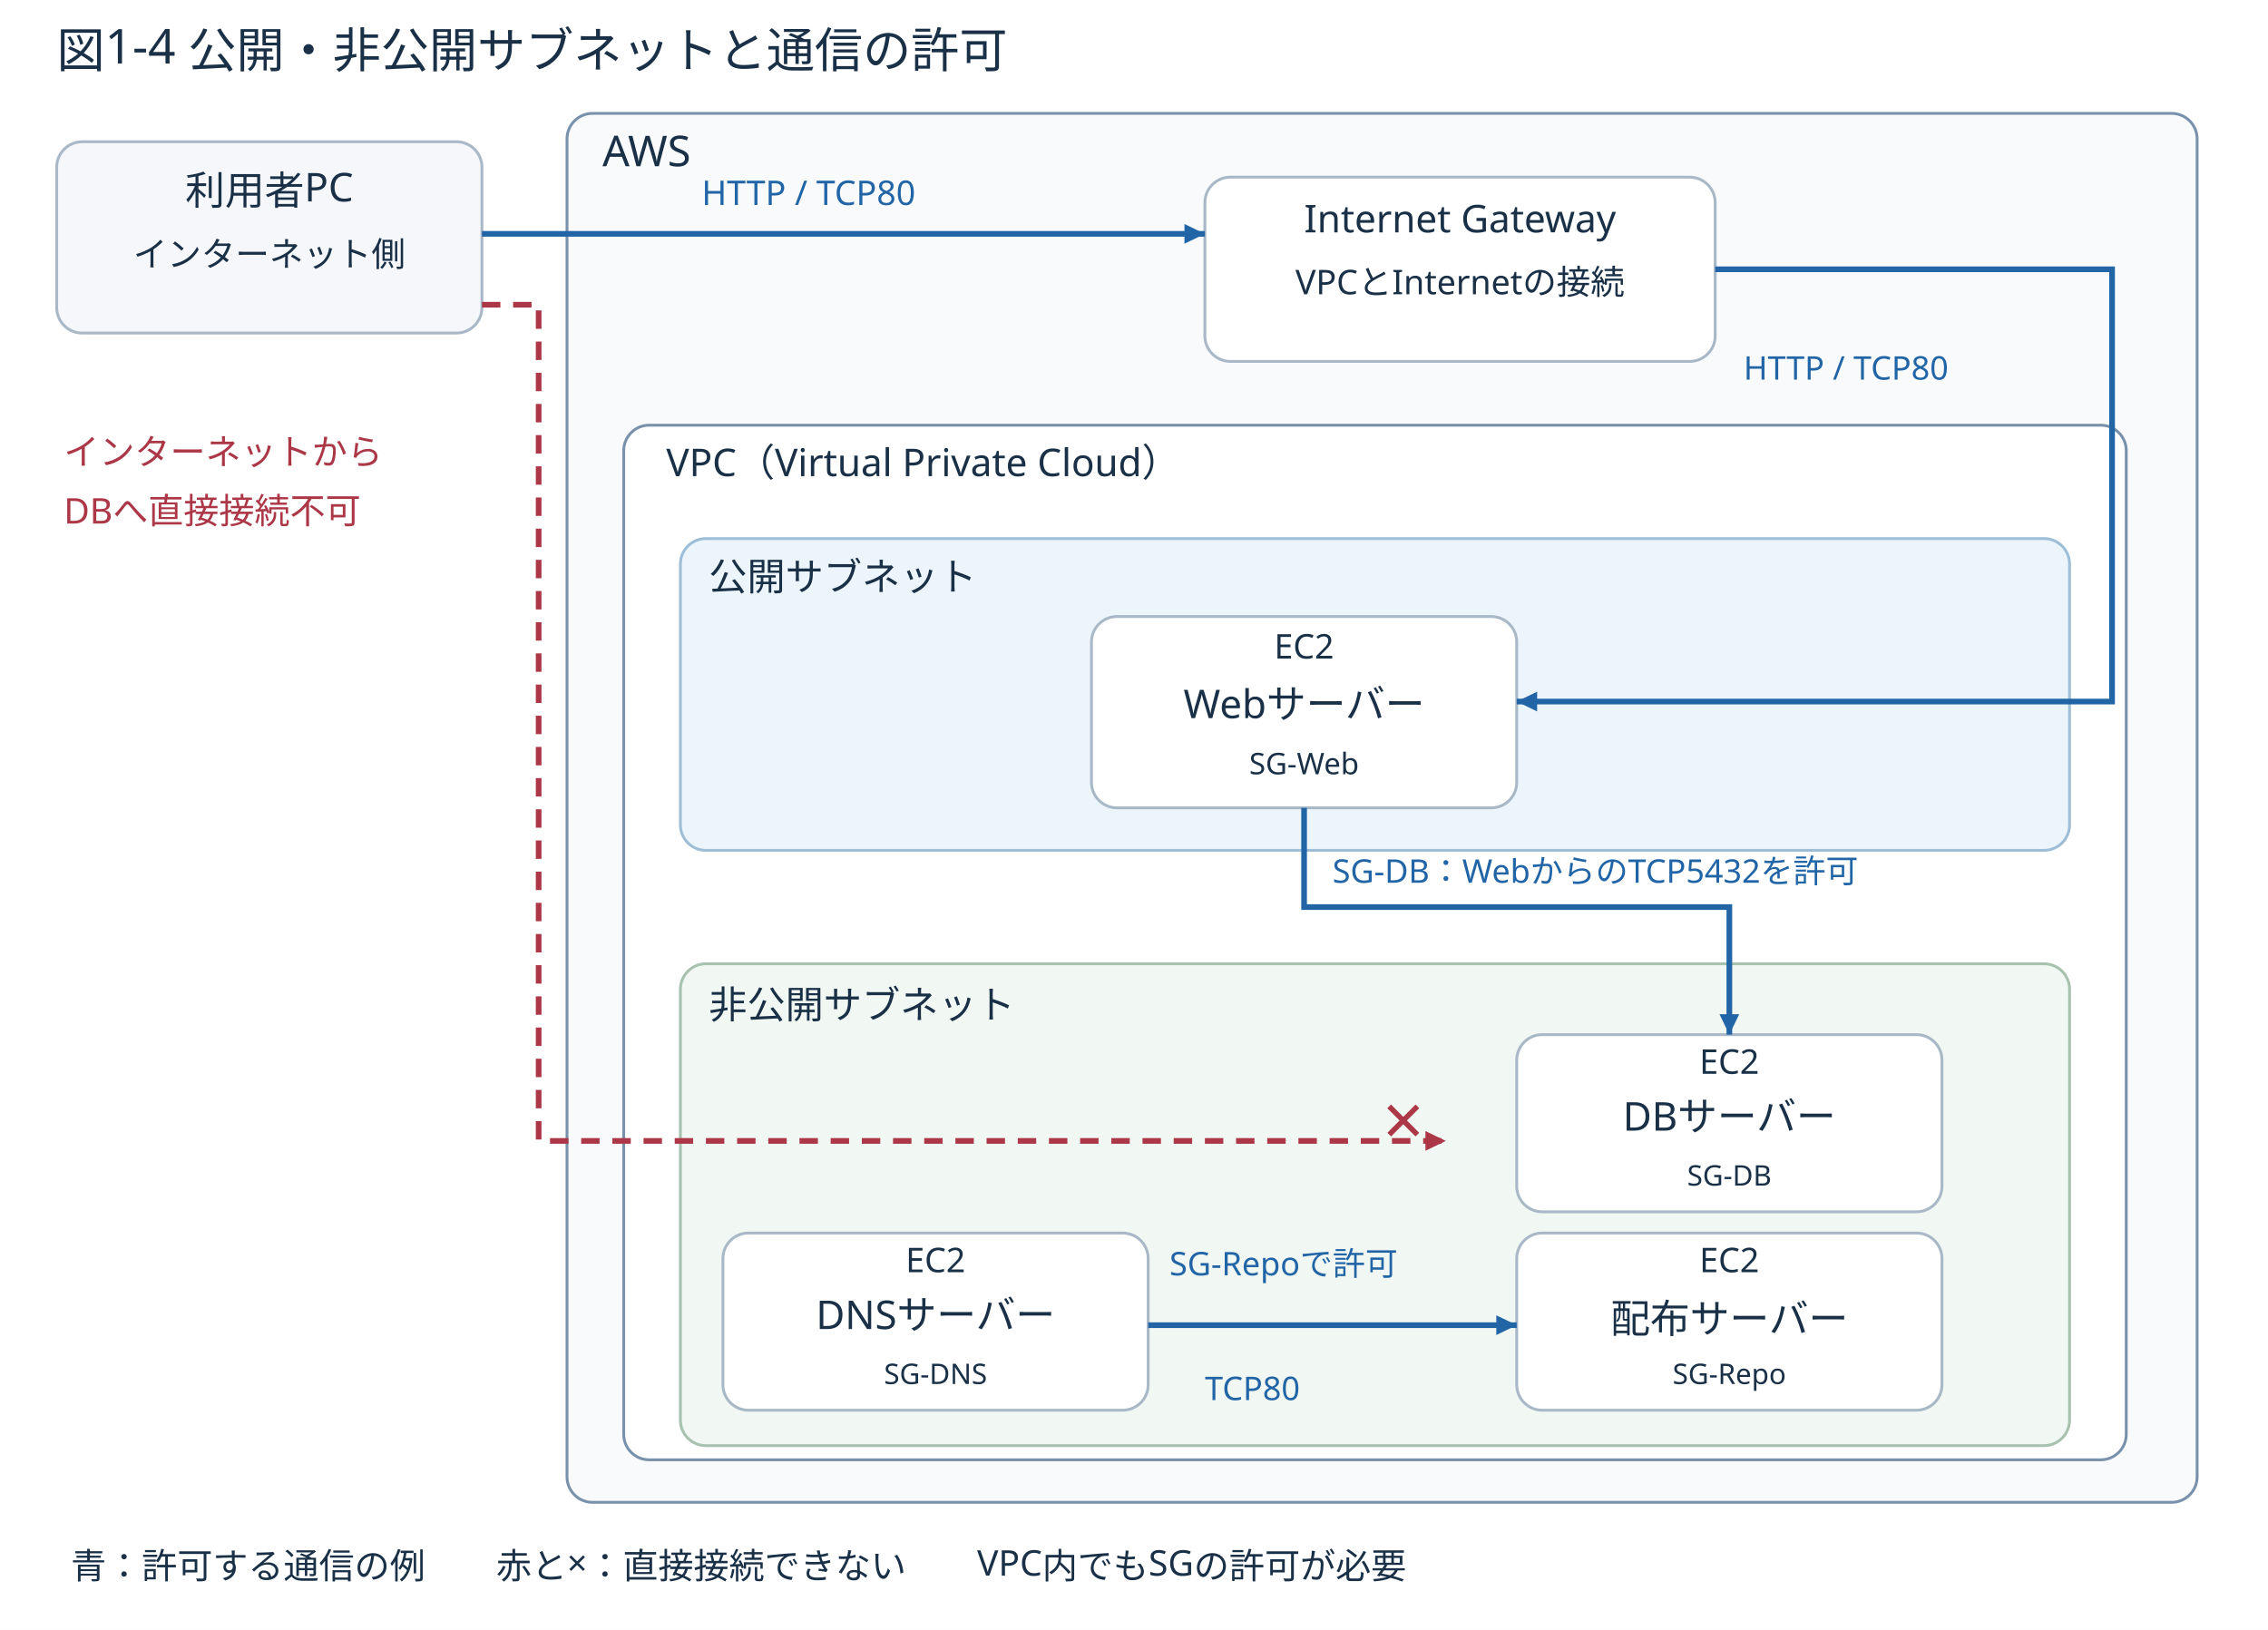
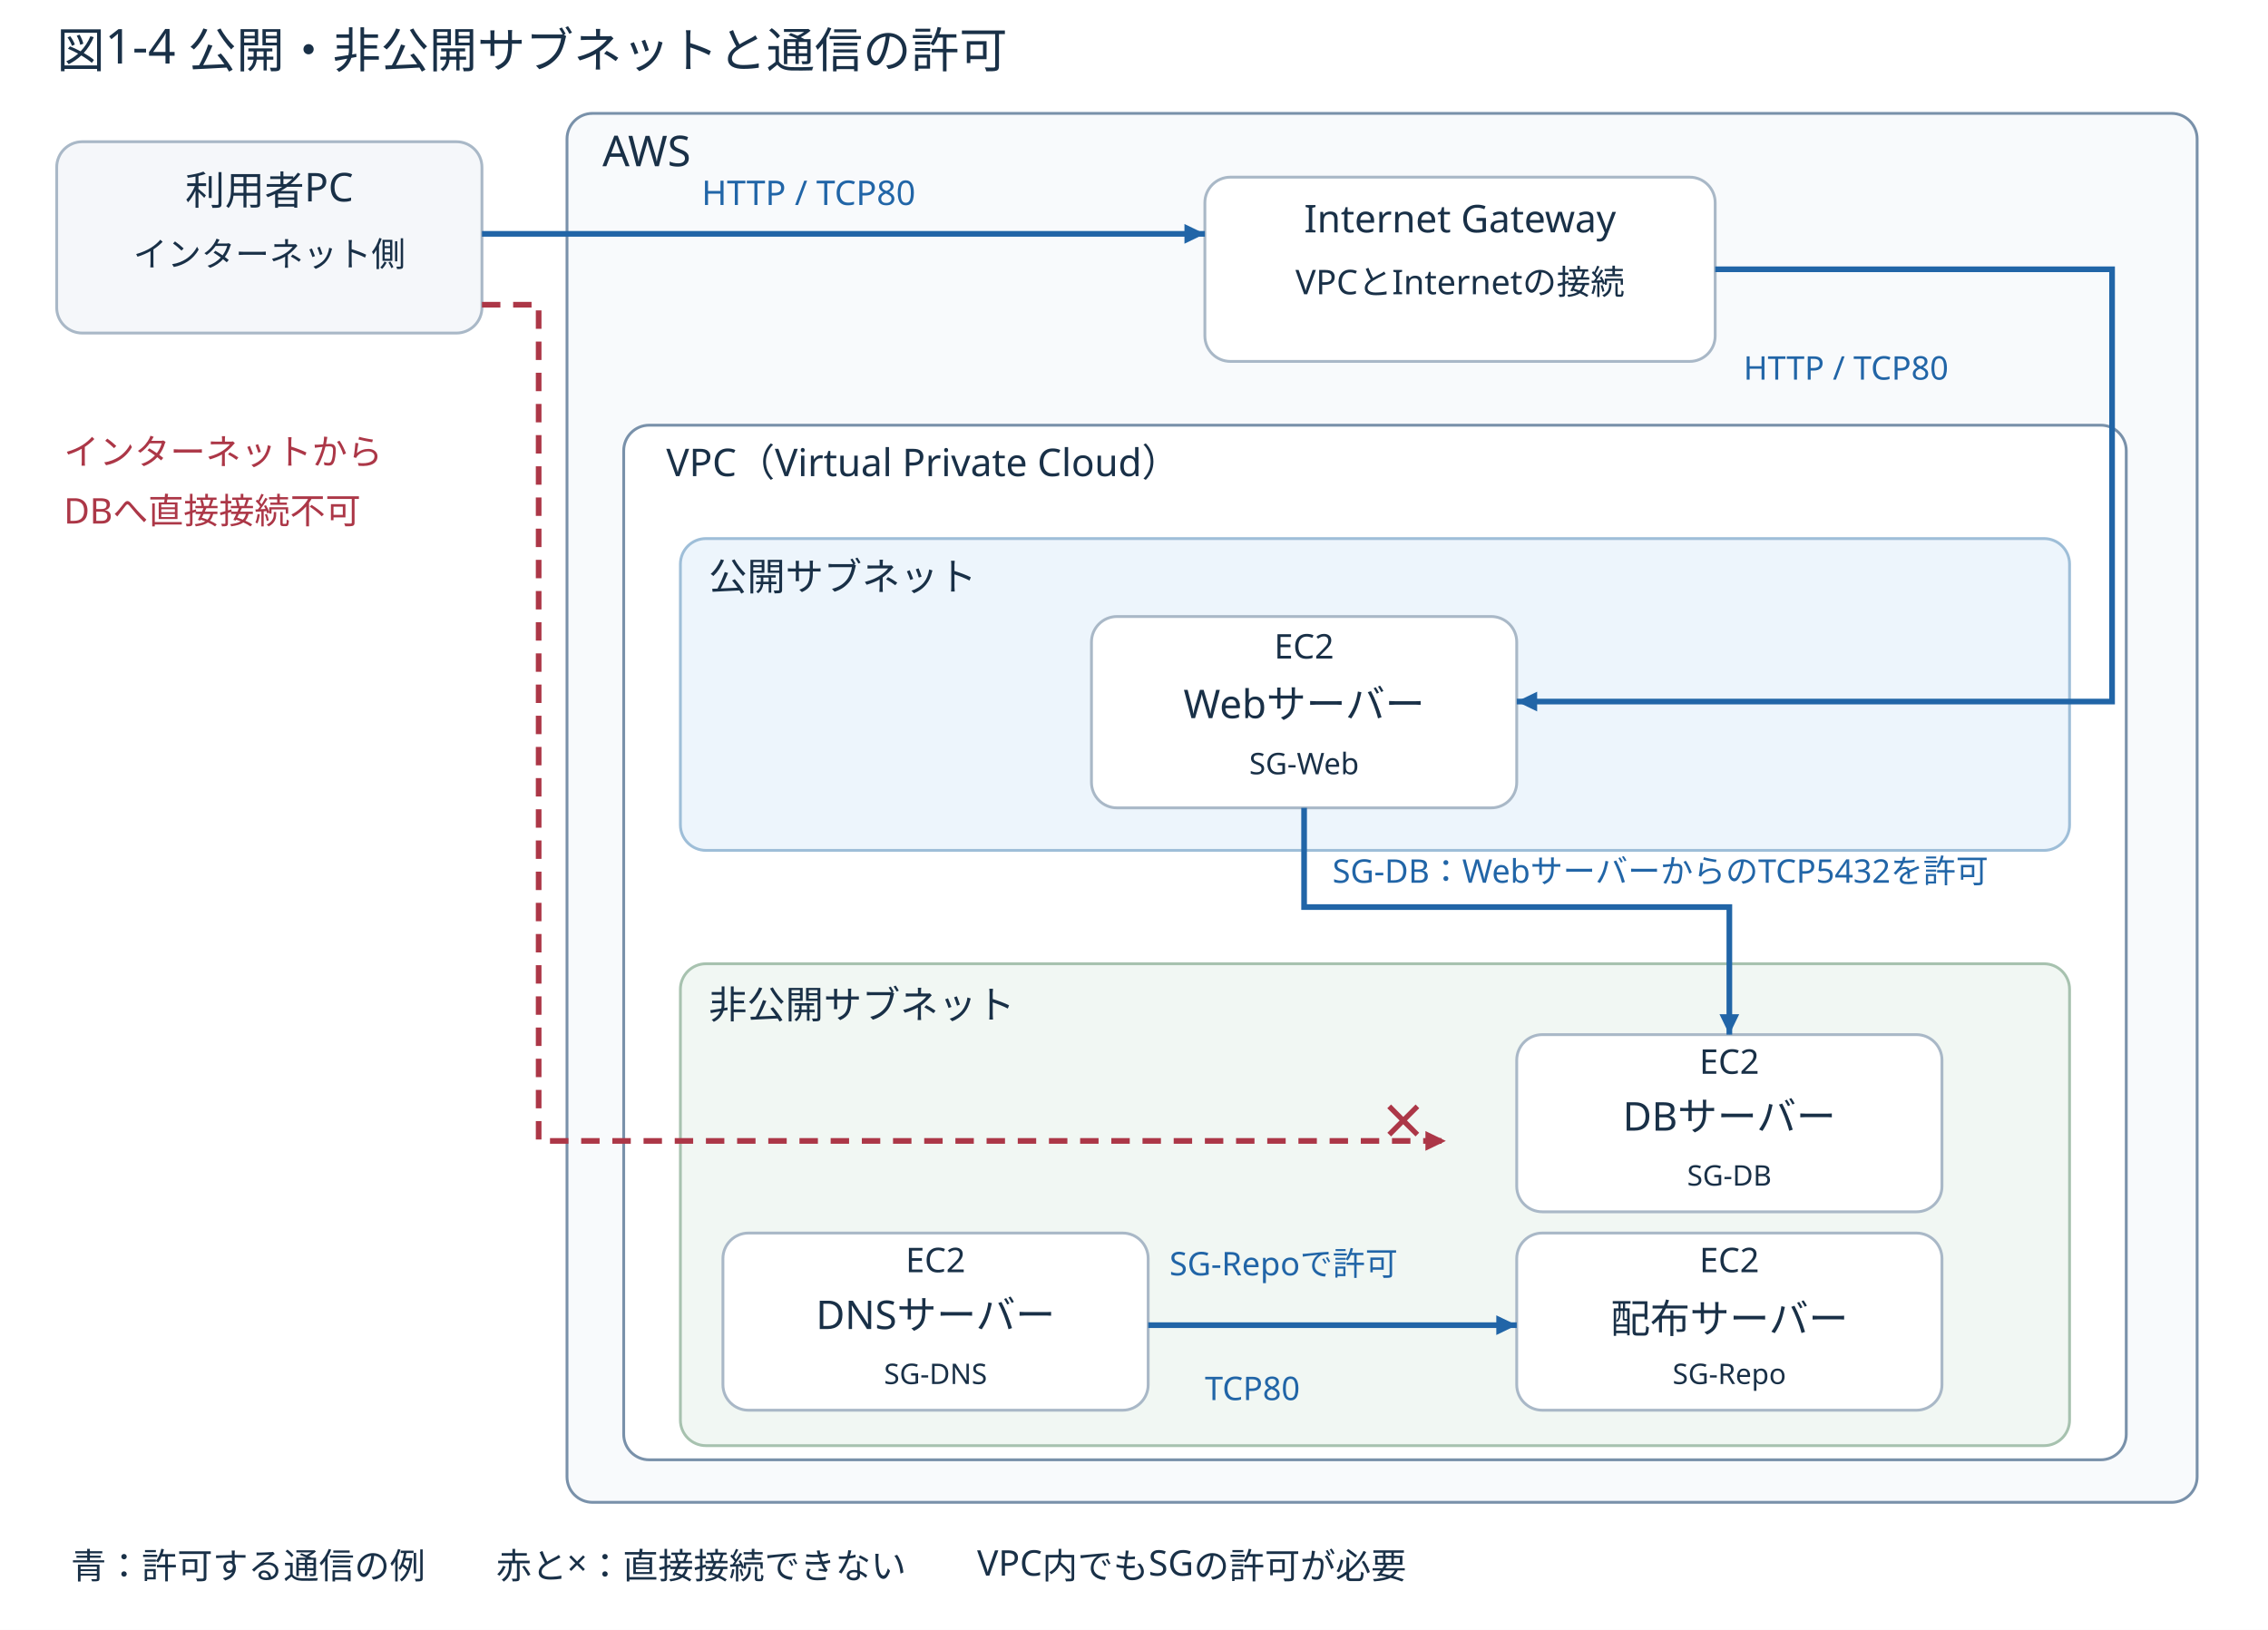
<svg xmlns="http://www.w3.org/2000/svg" width="1600" height="1150" viewBox="0 0 1600 1150" role="img">
  <rect width="100%" height="100%" fill="white" />
  <text x="40" y="18" fill="#193047" font-family="Noto Sans JP, sans-serif" font-size="34" dominant-baseline="text-before-edge" text-anchor="start">図1-4  公開・非公開サブネットと通信の許可</text>
  <rect x="40" y="100" width="300" height="135" rx="18" fill="#f5f7fa" stroke="#a9b8c7" stroke-width="2" />
  <text x="190" y="120" fill="#193047" font-family="Noto Sans JP, sans-serif" font-size="28" dominant-baseline="text-before-edge" text-anchor="middle">利用者PC</text>
  <text x="190" y="167" fill="#193047" font-family="Noto Sans JP, sans-serif" font-size="24" dominant-baseline="text-before-edge" text-anchor="middle">インターネット側</text>
  <rect x="400" y="80" width="1150" height="980" rx="18" fill="#f8fafc" stroke="#7991aa" stroke-width="2" />
  <text x="425" y="94" fill="#193047" font-family="Noto Sans JP, sans-serif" font-size="30" dominant-baseline="text-before-edge" text-anchor="start">AWS</text>
  <rect x="850" y="125" width="360" height="130" rx="18" fill="#ffffff" stroke="#a9b8c7" stroke-width="2" />
  <text x="1030" y="143" fill="#193047" font-family="Noto Sans JP, sans-serif" font-size="27" dominant-baseline="text-before-edge" text-anchor="middle">Internet Gateway</text>
  <text x="1030" y="189" fill="#193047" font-family="Noto Sans JP, sans-serif" font-size="24" dominant-baseline="text-before-edge" text-anchor="middle">VPCとInternetの接続</text>
  <rect x="440" y="300" width="1060" height="730" rx="18" fill="#ffffff" stroke="#7991aa" stroke-width="2" />
  <text x="470" y="315" fill="#193047" font-family="Noto Sans JP, sans-serif" font-size="27" dominant-baseline="text-before-edge" text-anchor="start">VPC（Virtual Private Cloud）</text>
  <rect x="480" y="380" width="980" height="220" rx="18" fill="#edf5fc" stroke="#9ebed8" stroke-width="2" />
  <text x="500" y="393" fill="#193047" font-family="Noto Sans JP, sans-serif" font-size="27" dominant-baseline="text-before-edge" text-anchor="start">公開サブネット</text>
  <rect x="480" y="680" width="980" height="340" rx="18" fill="#f1f7f3" stroke="#a7c2af" stroke-width="2" />
  <text x="500" y="695" fill="#193047" font-family="Noto Sans JP, sans-serif" font-size="27" dominant-baseline="text-before-edge" text-anchor="start">非公開サブネット</text>
  <rect x="770" y="435" width="300" height="135" rx="18" fill="#ffffff" stroke="#a9b8c7" stroke-width="2" />
  <text x="920" y="446" fill="#193047" font-family="Noto Sans JP, sans-serif" font-size="24" dominant-baseline="text-before-edge" text-anchor="middle">EC2</text>
  <text x="920" y="485" fill="#193047" font-family="Noto Sans JP, sans-serif" font-size="28" dominant-baseline="text-before-edge" text-anchor="middle">Webサーバー</text>
  <text x="920" y="530" fill="#193047" font-family="Noto Sans JP, sans-serif" font-size="21" dominant-baseline="text-before-edge" text-anchor="middle">SG-Web</text>
  <rect x="1070" y="730" width="300" height="125" rx="18" fill="#ffffff" stroke="#a9b8c7" stroke-width="2" />
  <text x="1220" y="739" fill="#193047" font-family="Noto Sans JP, sans-serif" font-size="24" dominant-baseline="text-before-edge" text-anchor="middle">EC2</text>
  <text x="1220" y="776" fill="#193047" font-family="Noto Sans JP, sans-serif" font-size="28" dominant-baseline="text-before-edge" text-anchor="middle">DBサーバー</text>
  <text x="1220" y="821" fill="#193047" font-family="Noto Sans JP, sans-serif" font-size="20" dominant-baseline="text-before-edge" text-anchor="middle">SG-DB</text>
  <rect x="510" y="870" width="300" height="125" rx="18" fill="#ffffff" stroke="#a9b8c7" stroke-width="2" />
  <text x="660" y="879" fill="#193047" font-family="Noto Sans JP, sans-serif" font-size="24" dominant-baseline="text-before-edge" text-anchor="middle">EC2</text>
  <text x="660" y="916" fill="#193047" font-family="Noto Sans JP, sans-serif" font-size="28" dominant-baseline="text-before-edge" text-anchor="middle">DNSサーバー</text>
  <text x="660" y="961" fill="#193047" font-family="Noto Sans JP, sans-serif" font-size="20" dominant-baseline="text-before-edge" text-anchor="middle">SG-DNS</text>
  <rect x="1070" y="870" width="300" height="125" rx="18" fill="#ffffff" stroke="#a9b8c7" stroke-width="2" />
  <text x="1220" y="879" fill="#193047" font-family="Noto Sans JP, sans-serif" font-size="24" dominant-baseline="text-before-edge" text-anchor="middle">EC2</text>
  <text x="1220" y="916" fill="#193047" font-family="Noto Sans JP, sans-serif" font-size="28" dominant-baseline="text-before-edge" text-anchor="middle">配布サーバー</text>
  <text x="1220" y="961" fill="#193047" font-family="Noto Sans JP, sans-serif" font-size="20" dominant-baseline="text-before-edge" text-anchor="middle">SG-Repo</text>
  <polyline points="340,165 850,165" fill="none" stroke="#2165a7" stroke-width="4" />
  <polygon points="850,165 835.593,171.959 835.593,158.041" fill="#2165a7" />
  <text x="495" y="126" fill="#2165a7" font-family="Noto Sans JP, sans-serif" font-size="24" dominant-baseline="text-before-edge" text-anchor="start">HTTP / TCP80</text>
  <polyline points="1210,190 1490,190 1490,495 1070,495" fill="none" stroke="#2165a7" stroke-width="4" />
  <polygon points="1070,495 1084.407,488.041 1084.407,501.959" fill="#2165a7" />
  <text x="1230" y="250" fill="#2165a7" font-family="Noto Sans JP, sans-serif" font-size="23" dominant-baseline="text-before-edge" text-anchor="start">HTTP / TCP80</text>
  <polyline points="920,570 920,640 1220,640 1220,730" fill="none" stroke="#2165a7" stroke-width="4" />
  <polygon points="1220,730 1213.041,715.593 1226.959,715.593" fill="#2165a7" />
-   <text x="940" y="605" fill="#2165a7" font-family="Noto Sans JP, sans-serif" font-size="23" dominant-baseline="text-before-edge" text-anchor="start">SG-DB：WebからのTCP5432を許可</text>
+   <text x="940" y="605" fill="#2165a7" font-family="Noto Sans JP, sans-serif" font-size="23" dominant-baseline="text-before-edge" text-anchor="start">SG-DB：WebサーバーからのTCP5432を許可</text>
  <polyline points="810,935 1070,935" fill="none" stroke="#2165a7" stroke-width="4" />
  <polygon points="1070,935 1055.593,941.959 1055.593,928.041" fill="#2165a7" />
  <text x="825" y="882" fill="#2165a7" font-family="Noto Sans JP, sans-serif" font-size="23" dominant-baseline="text-before-edge" text-anchor="start">SG-Repoで許可</text>
  <text x="850" y="970" fill="#2165a7" font-family="Noto Sans JP, sans-serif" font-size="23" dominant-baseline="text-before-edge" text-anchor="start">TCP80</text>
  <polyline points="340,215 380,215 380,805 1020,805" fill="none" stroke="#ac3747" stroke-width="4" stroke-dasharray="13 9" />
  <polygon points="1020,805 1005.593,811.959 1005.593,798.041" fill="#ac3747" />
  <text x="990" y="769" fill="#ac3747" font-family="Noto Sans JP, sans-serif" font-size="51" dominant-baseline="text-before-edge" text-anchor="middle">×</text>
  <text x="45" y="306" fill="#ac3747" font-family="Noto Sans JP, sans-serif" font-size="25" dominant-baseline="text-before-edge" text-anchor="start">インターネットから</text>
  <text x="45" y="350" fill="#ac3747" font-family="Noto Sans JP, sans-serif" font-size="25" dominant-baseline="text-before-edge" text-anchor="start">DBへ直接接続不可</text>
  <text x="50" y="1092" fill="#193047" font-family="Noto Sans JP, sans-serif" font-size="25" dominant-baseline="text-before-edge" text-anchor="start">青：許可する通信の例　　赤と×：直接接続できない　　VPC内でもSGの許可が必要</text>
</svg>
